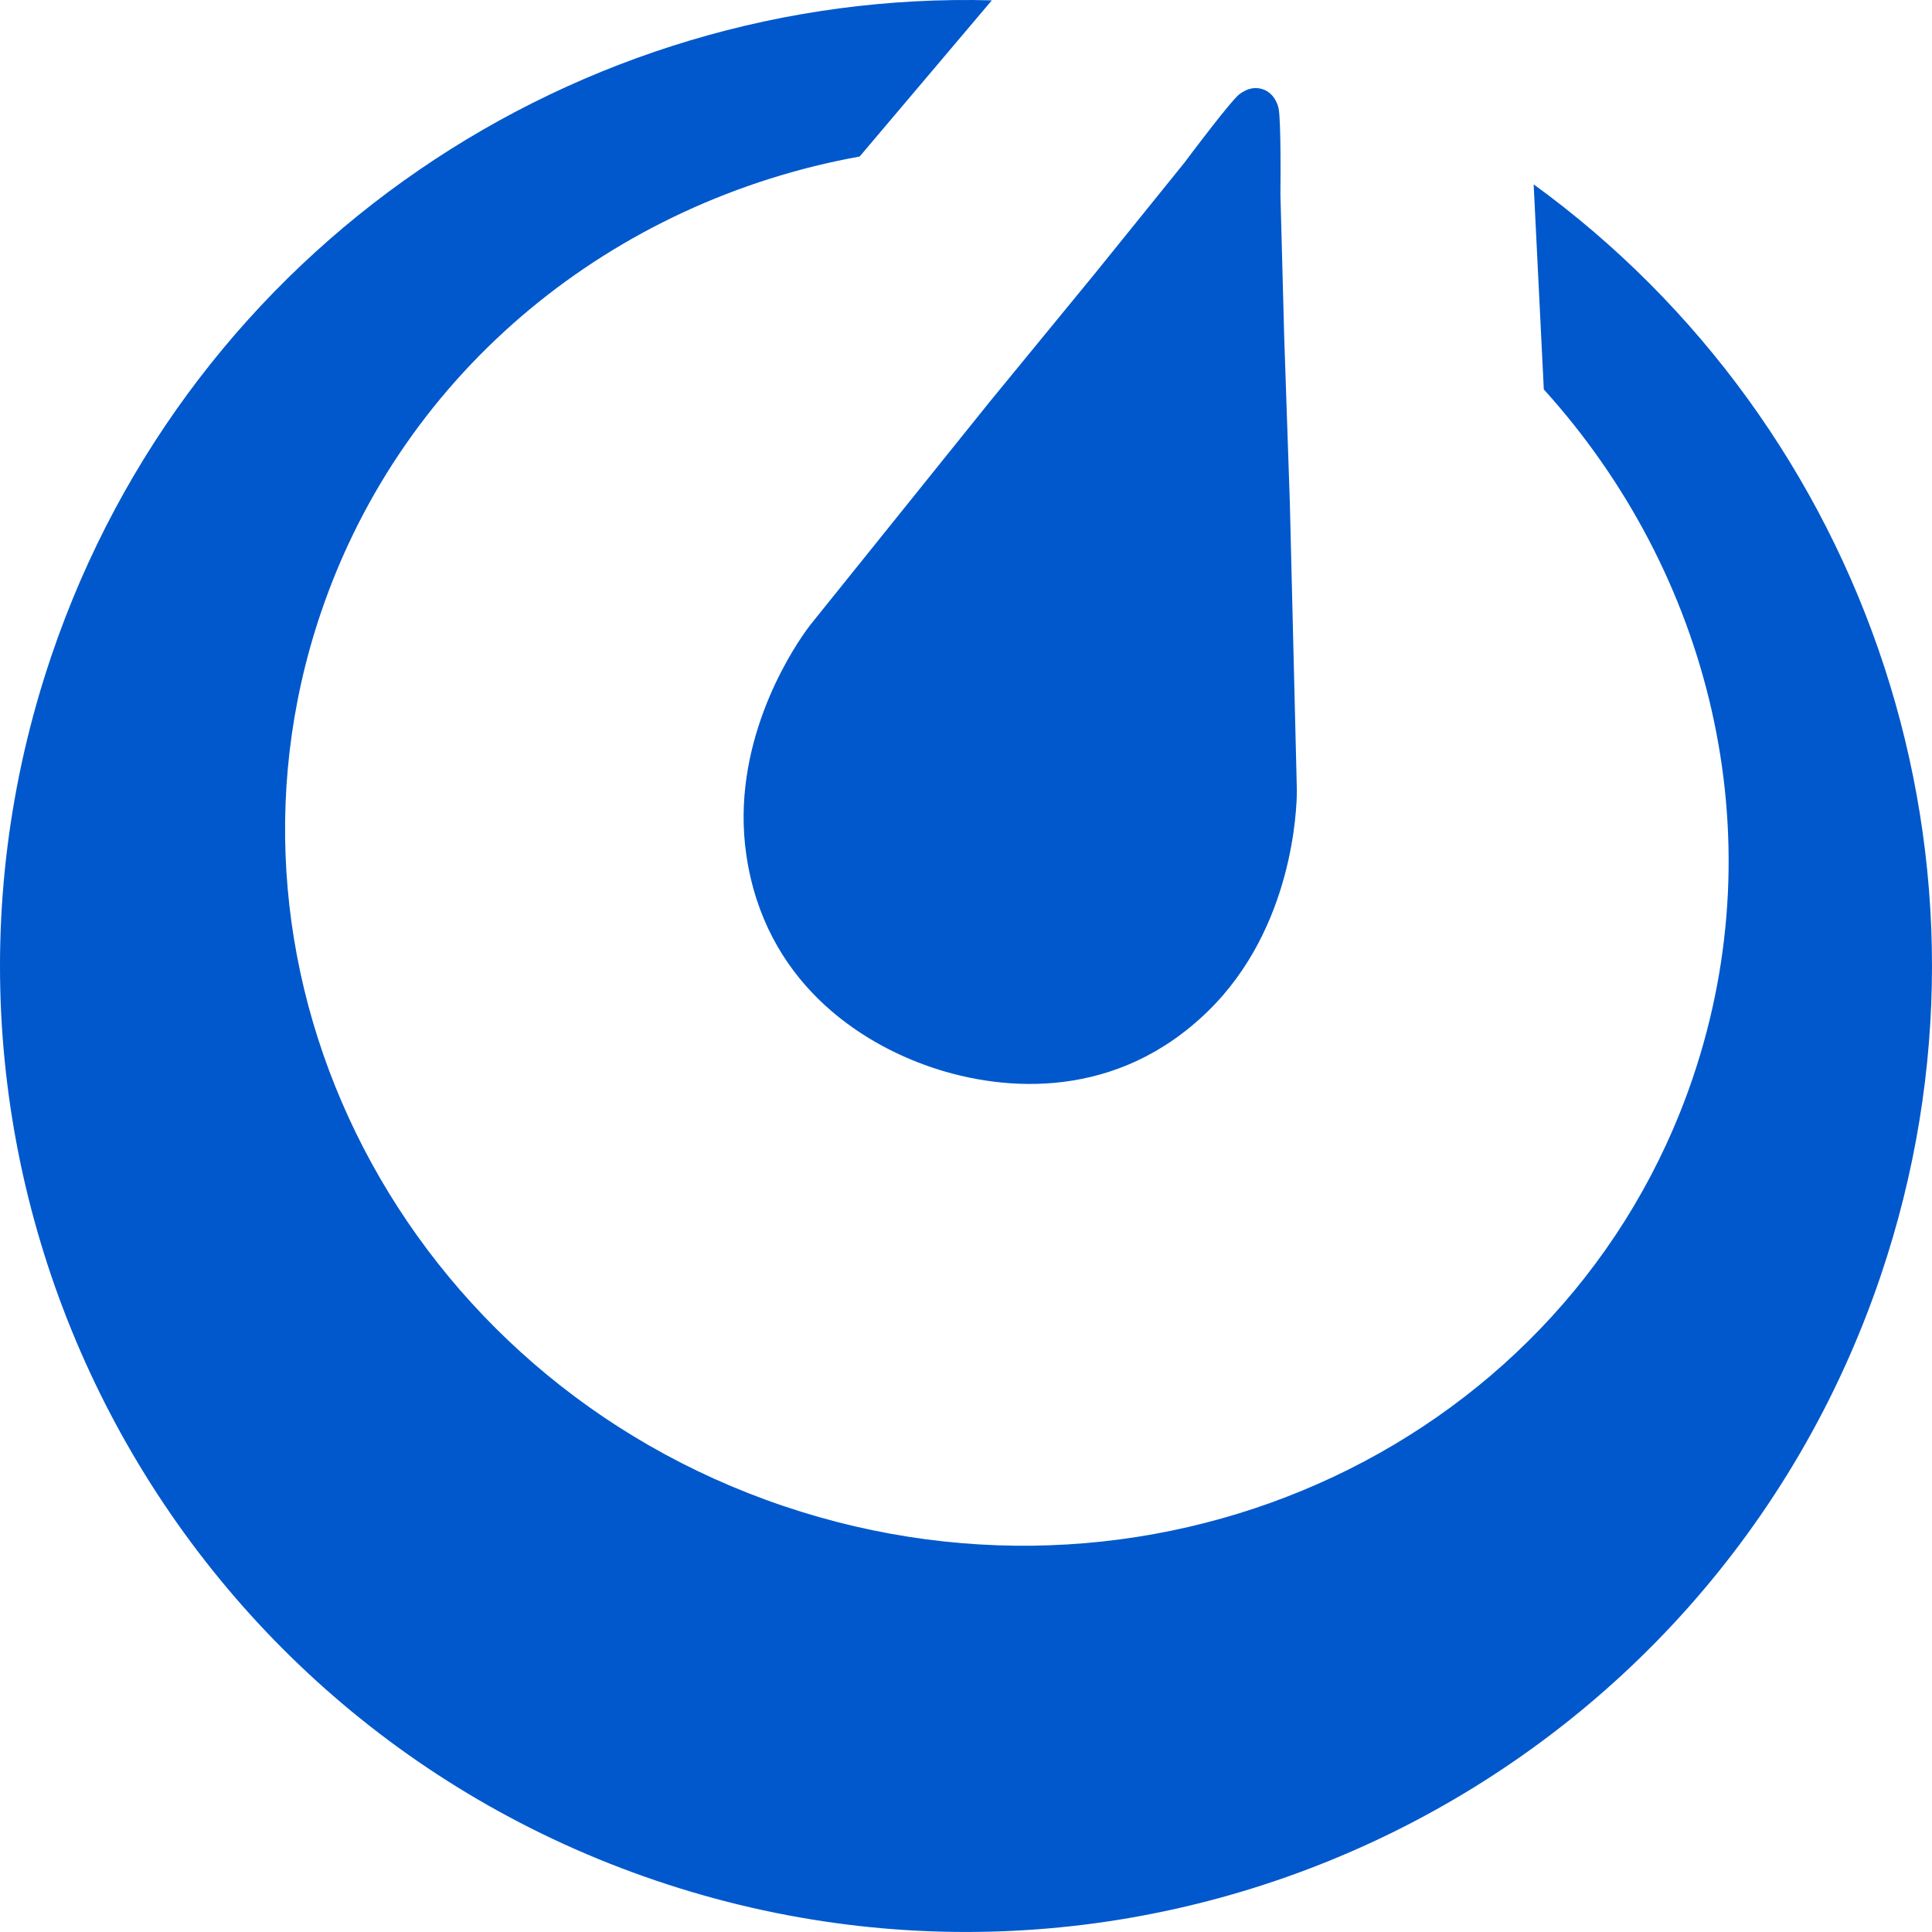
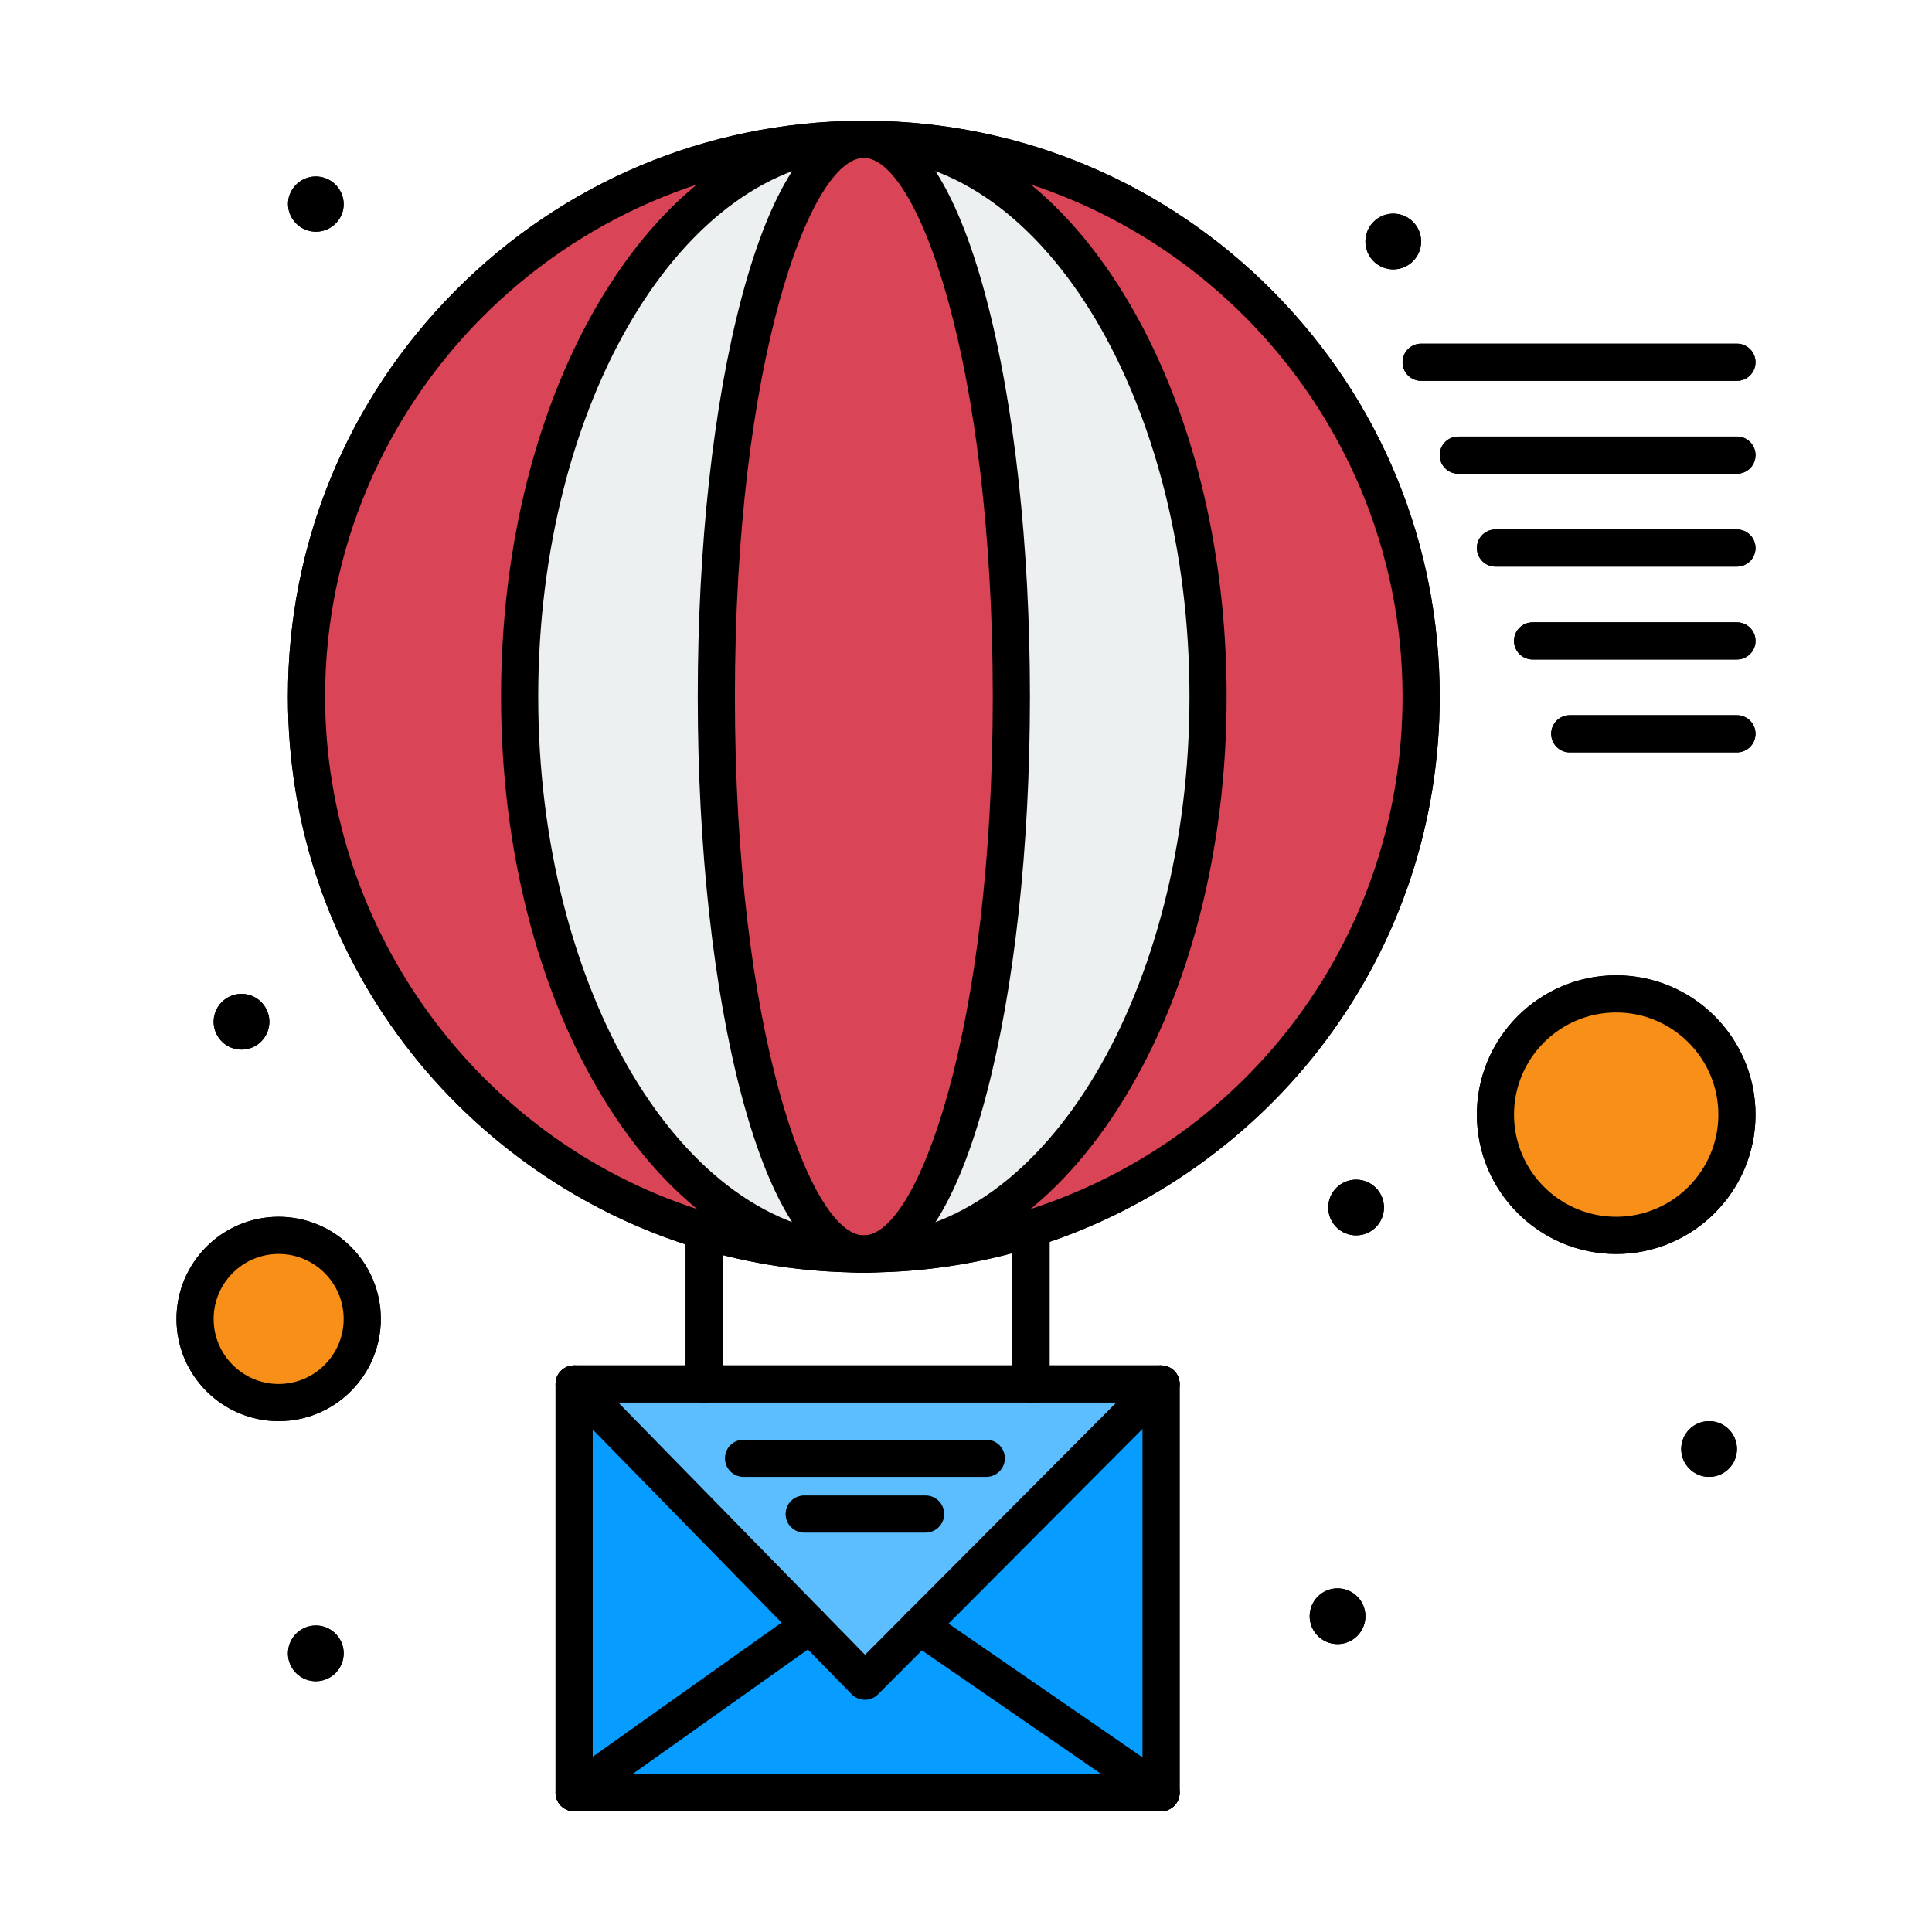
- <svg xmlns="http://www.w3.org/2000/svg" width="800px" height="800px" viewBox="0 0 256 256" version="1.1" preserveAspectRatio="xMidYMid">
-   <g>
-     <path d="M6.791,86.965 C25.235,32.482 76.783,-1.432 131.422,0.046 L131.422,0.046 L113.91,20.739 C81.496,26.6 53.507,48.734 42.507,81.229 C26.141,129.576 53.573,182.546 103.779,199.544 C153.986,216.538 207.953,191.123 224.319,142.778 C235.284,110.391 226.59,75.931 204.563,51.598 L204.563,51.598 L203.217,24.429 C247.371,56.477 267.623,114.634 249.208,169.029 C226.546,235.97 153.91,271.866 86.968,249.205 C20.027,226.543 -15.869,153.906 6.791,86.965 Z M165.185,11.924 C165.84,11.64 166.594,11.579 167.322,11.826 C168.035,12.067 168.586,12.558 168.936,13.16 L168.936,13.16 L169.008,13.276 L169.072,13.41 C169.24,13.731 169.383,14.099 169.45,14.551 C169.582,15.442 169.642,17.536 169.666,19.681 L169.671,20.266 C169.677,20.949 169.68,21.626 169.68,22.26 L169.68,22.792 C169.679,24.527 169.664,25.827 169.664,25.827 L169.664,25.827 L170.167,44.76 L170.911,66.615 L171.838,104.595 C171.838,104.595 171.838,104.602 171.838,104.616 L171.839,104.678 C171.839,104.691 171.839,104.707 171.839,104.723 L171.839,104.844 C171.832,107.013 171.387,122.893 160.122,133.929 C148.01,145.795 133.131,144.709 123.451,141.433 C113.771,138.155 101.294,129.98 98.88,113.196 C96.828,98.93 104.413,86.939 106.734,83.663 L106.889,83.446 C107.205,83.008 107.39,82.778 107.39,82.778 L107.39,82.778 L131.197,53.172 L145.065,36.263 L156.965,21.528 C156.965,21.528 158.715,19.183 160.516,16.875 L160.877,16.414 C161.477,15.65 162.07,14.907 162.594,14.274 L162.899,13.908 C163.343,13.381 163.72,12.956 163.984,12.7 C164.292,12.401 164.609,12.206 164.919,12.055 L164.919,12.055 L165.146,11.939 Z" fill="#0058CC">
- 
- </path>
-   </g>
+ <svg xmlns="http://www.w3.org/2000/svg" width="520" height="520">
+   <circle cx="435" cy="300.002" r="32.5" fill="#f88f19" />
+   <path fill="#f88f19" d="M75 332.502c12.43 0 22.5 10.07 22.5 22.5s-10.07 22.5-22.5 22.5c-12.42 0-22.5-10.07-22.5-22.5s10.08-22.5 22.5-22.5z" />
+   <path fill="#079cff" d="M312.5 372.502v110l-64.97-44.79zM218.03 437.412l-63.5 45.09v-110z" />
+   <path fill="#079cff" d="M312.5 482.502H154.53l63.5-45.09 14.76 15.09 14.74-14.79z" />
+   <path fill="#5cbeff" d="m312.5 372.502-64.97 65.21-14.74 14.79-14.76-15.09-63.5-64.91H277.5z" />
+   <path fill="#ecf0f1" d="M233.83 37.512c50.56 1.16 91.32 67.87 91.32 149.99 0 82.19-40.83 148.95-91.45 149.99-.4.01-.8.01-1.2.01 21.93 0 39.71-67.16 39.71-150 0-82.839-17.78-150-39.71-150 .44 0 .89 0 1.33.01z" />
+   <path fill="#ecf0f1" d="M232.5 37.502c-21.93 0-39.7 67.161-39.7 150 0 82.84 17.77 150 39.7 150-.44 0-.89 0-1.33-.01-50.55-1.16-91.31-67.87-91.31-149.99 0-82.189 40.83-148.95 91.44-149.99.4-.01.8-.01 1.2-.01z" />
+   <path fill="#d94556" d="M233.7 337.492c50.62-1.04 91.45-67.8 91.45-149.99 0-82.12-40.761-148.83-91.32-149.99 82.24.71 148.67 67.59 148.67 149.99 0 67.161-44.14 124.01-105 143.13-13.84 4.35-28.55 6.75-43.8 6.86z" />
+   <path fill="#d94556" d="M192.8 187.502c0-82.839 17.77-150 39.7-150 21.93 0 39.71 67.161 39.71 150 0 82.84-17.78 150-39.71 150s-39.7-67.16-39.7-150z" />
+   <path fill="#d94556" d="M139.86 187.502c0 82.12 40.76 148.83 91.31 149.99-14.46-.12-28.43-2.29-41.64-6.24-61.9-18.47-107.03-75.839-107.03-143.75 0-82.439 66.51-149.35 148.8-149.99-50.61 1.04-91.44 67.801-91.44 149.99z" />
+   <path d="M460 382.502c4.15 0 7.5 3.36 7.5 7.5s-3.35 7.5-7.5 7.5c-4.14 0-7.5-3.36-7.5-7.5s3.36-7.5 7.5-7.5zm-85-325c4.15 0 7.5 3.36 7.5 7.5 0 4.14-3.35 7.5-7.5 7.5-4.14 0-7.5-3.36-7.5-7.5 0-4.14 3.36-7.5 7.5-7.5zm-10 260c4.15 0 7.5 3.36 7.5 7.5s-3.35 7.5-7.5 7.5c-4.14 0-7.5-3.36-7.5-7.5s3.36-7.5 7.5-7.5zm-5 110c4.15 0 7.5 3.36 7.5 7.5s-3.35 7.5-7.5 7.5c-4.14 0-7.5-3.36-7.5-7.5s3.36-7.5 7.5-7.5zM86.24 47.603c4.08.68 6.84 4.55 6.16 8.63a7.503 7.503 0 0 1-14.8-2.46c.69-4.09 4.55-6.851 8.64-6.17zm0 389.999c4.08.681 6.84 4.551 6.16 8.631a7.497 7.497 0 0 1-8.63 6.17c-4.09-.681-6.85-4.551-6.16-8.631a7.497 7.497 0 0 1 8.63-6.17zm-20-170c4.08.681 6.84 4.551 6.16 8.631a7.497 7.497 0 0 1-8.63 6.17 7.504 7.504 0 0 1-6.17-8.631c.69-4.09 4.55-6.85 8.64-6.17zm164.933 74.89-.117-.001c-26.227-.603-50.649-17.305-68.766-47.032-17.688-29.022-27.429-67.362-27.429-107.957 0-40.632 9.757-78.999 27.473-108.031 18.15-29.742 42.606-46.418 68.864-46.958 2.73-.059 5.045 2.136 5.102 4.896a5 5 0 0 1-4.896 5.102c-47.72.98-86.542 66.023-86.542 144.991 0 78.854 38.77 143.897 86.425 144.991a5 5 0 0 1-.114 9.999z" />
+   <path d="M233.698 342.492a5 5 0 0 1-.101-9.999c47.726-.98 86.553-66.023 86.553-144.991 0-78.855-38.774-143.897-86.435-144.991a5 5 0 0 1-4.884-5.114c.063-2.76 2.385-4.943 5.113-4.884 26.232.602 50.657 17.305 68.775 47.032 17.688 29.022 27.431 67.361 27.431 107.957 0 40.635-9.757 79-27.475 108.031-18.15 29.742-42.61 46.418-68.873 46.958l-.104.001z" />
+   <path d="M232.5 342.502c-13.277 0-24.656-16.479-32.907-47.656-7.604-28.735-11.792-66.857-11.792-107.344 0-40.486 4.188-78.609 11.792-107.344 8.251-31.177 19.63-47.656 32.907-47.656 13.278 0 24.658 16.479 32.912 47.655 7.607 28.738 11.798 66.86 11.798 107.344 0 40.485-4.19 78.606-11.798 107.345-8.254 31.177-19.634 47.656-32.912 47.656zm0-300c-14.489 0-34.7 55.164-34.7 145 0 89.837 20.21 145 34.7 145 14.494 0 34.71-55.163 34.71-145 0-89.836-20.216-145-34.71-145zm80 445H154.53a5 5 0 0 1-5-5v-110a5 5 0 1 1 10 0v105H307.5v-105a5 5 0 1 1 10 0v110a5 5 0 0 1-5 5z" />
+   <path d="M277.5 377.502a5 5 0 0 1-5-5v-41.87a5 5 0 1 1 10 0v41.87a5 5 0 0 1-5 5zm-87.97 0a5 5 0 0 1-5-5v-41.25c0-2.762 2.239-5.005 5-5.005s5 2.233 5 4.995v41.26a5 5 0 0 1-5 5zm122.966 110a4.971 4.971 0 0 1-2.834-.884l-64.97-44.79a5 5 0 1 1 5.676-8.232l64.97 44.79a5 5 0 0 1-2.842 9.116zm-157.961 0a5 5 0 0 1-2.899-9.077l63.5-45.09a5 5 0 0 1 5.79 8.155l-63.5 45.09a4.991 4.991 0 0 1-2.891.922z" />
+   <path d="M232.79 457.502h-.023a4.999 4.999 0 0 1-3.551-1.504l-78.26-80a5 5 0 0 1 3.574-8.497H312.5a5 5 0 0 1 3.542 8.529l-79.71 80a4.997 4.997 0 0 1-3.542 1.472zm-66.373-80 66.407 67.884 67.637-67.884H166.417z" />
+   <path d="M265.46 397.502h-65.34a5 5 0 1 1 0-10h65.34a5 5 0 1 1 0 10zm-16.34 15h-32.67a5 5 0 1 1 0-10h32.67a5 5 0 1 1 0 10zm-16.62-70c-.477 0-.964 0-1.44-.011a154.496 154.496 0 0 1-42.962-6.449c-31.306-9.341-59.463-28.912-79.282-55.108C88.329 253.855 77.5 221.547 77.5 187.502c0-41.185 15.979-79.964 44.993-109.192 28.999-29.213 67.627-45.477 108.769-45.797a59.82 59.82 0 0 1 2.68.001c41.049.354 79.647 16.634 108.615 45.839 28.982 29.222 44.944 67.985 44.944 109.149 0 33.656-10.605 65.666-30.669 92.569-19.395 26.005-47.036 45.655-77.833 55.331a154.491 154.491 0 0 1-45.262 7.09c-.356.009-.796.01-1.237.01zm0-10c.357-.001.719.001 1.078-.008 14.515-.106 28.759-2.337 42.422-6.632 60.711-19.073 101.5-74.675 101.5-138.36 0-79.264-64.469-144.306-143.713-144.99-.471-.01-.878-.006-1.287-.01-.356.003-.718 0-1.078.009-79.396.618-143.922 65.66-143.922 144.991 0 63.641 42.544 120.782 103.46 138.959 13.004 3.889 26.546 5.918 40.252 6.031.473.011.893.014 1.288.01zm235-230h-85a5 5 0 0 1 0-10h85a5 5 0 0 1 0 10zm0 25h-75a5 5 0 0 1 0-10h75a5 5 0 0 1 0 10zm0 25h-65a5 5 0 0 1 0-10h65a5 5 0 0 1 0 10zm0 25h-55a5 5 0 0 1 0-10h55a5 5 0 0 1 0 10zm0 25h-45a5 5 0 0 1 0-10h45a5 5 0 0 1 0 10zm-392.5 180c-15.164 0-27.5-12.337-27.5-27.5s12.336-27.5 27.5-27.5 27.5 12.337 27.5 27.5-12.336 27.5-27.5 27.5zm0-45c-9.649 0-17.5 7.851-17.5 17.5s7.851 17.5 17.5 17.5 17.5-7.851 17.5-17.5-7.851-17.5-17.5-17.5zm360 0c-20.678 0-37.5-16.822-37.5-37.5s16.822-37.5 37.5-37.5 37.5 16.822 37.5 37.5-16.822 37.5-37.5 37.5zm0-65c-15.164 0-27.5 12.337-27.5 27.5s12.336 27.5 27.5 27.5 27.5-12.337 27.5-27.5-12.336-27.5-27.5-27.5z" />
+   <circle cx="435" cy="300.002" r="32.5" fill="#f88f19" />
+   <path fill="#f88f19" d="M75 332.502c12.43 0 22.5 10.07 22.5 22.5s-10.07 22.5-22.5 22.5c-12.42 0-22.5-10.07-22.5-22.5s10.08-22.5 22.5-22.5z" />
+   <path fill="#079cff" d="M312.5 372.502v110l-64.97-44.79zM218.03 437.412l-63.5 45.09v-110z" />
+   <path fill="#079cff" d="M312.5 482.502H154.53l63.5-45.09 14.76 15.09 14.74-14.79z" />
+   <path fill="#5cbeff" d="m312.5 372.502-64.97 65.21-14.74 14.79-14.76-15.09-63.5-64.91H277.5z" />
+   <path fill="#ecf0f1" d="M233.83 37.512c50.56 1.16 91.32 67.87 91.32 149.99 0 82.19-40.83 148.95-91.45 149.99-.4.01-.8.01-1.2.01 21.93 0 39.71-67.16 39.71-150 0-82.839-17.78-150-39.71-150 .44 0 .89 0 1.33.01z" />
+   <path fill="#ecf0f1" d="M232.5 37.502c-21.93 0-39.7 67.161-39.7 150 0 82.84 17.77 150 39.7 150-.44 0-.89 0-1.33-.01-50.55-1.16-91.31-67.87-91.31-149.99 0-82.189 40.83-148.95 91.44-149.99.4-.01.8-.01 1.2-.01z" />
+   <path fill="#d94556" d="M233.7 337.492c50.62-1.04 91.45-67.8 91.45-149.99 0-82.12-40.761-148.83-91.32-149.99 82.24.71 148.67 67.59 148.67 149.99 0 67.161-44.14 124.01-105 143.13-13.84 4.35-28.55 6.75-43.8 6.86z" />
+   <path fill="#d94556" d="M192.8 187.502c0-82.839 17.77-150 39.7-150 21.93 0 39.71 67.161 39.71 150 0 82.84-17.78 150-39.71 150s-39.7-67.16-39.7-150z" />
+   <path fill="#d94556" d="M139.86 187.502c0 82.12 40.76 148.83 91.31 149.99-14.46-.12-28.43-2.29-41.64-6.24-61.9-18.47-107.03-75.839-107.03-143.75 0-82.439 66.51-149.35 148.8-149.99-50.61 1.04-91.44 67.801-91.44 149.99z" />
+   <path d="M460 382.502c4.15 0 7.5 3.36 7.5 7.5s-3.35 7.5-7.5 7.5c-4.14 0-7.5-3.36-7.5-7.5s3.36-7.5 7.5-7.5zm-85-325c4.15 0 7.5 3.36 7.5 7.5 0 4.14-3.35 7.5-7.5 7.5-4.14 0-7.5-3.36-7.5-7.5 0-4.14 3.36-7.5 7.5-7.5zm-10 260c4.15 0 7.5 3.36 7.5 7.5s-3.35 7.5-7.5 7.5c-4.14 0-7.5-3.36-7.5-7.5s3.36-7.5 7.5-7.5zm-5 110c4.15 0 7.5 3.36 7.5 7.5s-3.35 7.5-7.5 7.5c-4.14 0-7.5-3.36-7.5-7.5s3.36-7.5 7.5-7.5zM86.24 47.603c4.08.68 6.84 4.55 6.16 8.63a7.503 7.503 0 0 1-14.8-2.46c.69-4.09 4.55-6.851 8.64-6.17zm0 389.999c4.08.681 6.84 4.551 6.16 8.631a7.497 7.497 0 0 1-8.63 6.17c-4.09-.681-6.85-4.551-6.16-8.631a7.497 7.497 0 0 1 8.63-6.17zm-20-170c4.08.681 6.84 4.551 6.16 8.631a7.497 7.497 0 0 1-8.63 6.17 7.504 7.504 0 0 1-6.17-8.631c.69-4.09 4.55-6.85 8.64-6.17zm164.933 74.89-.117-.001c-26.227-.603-50.649-17.305-68.766-47.032-17.688-29.022-27.429-67.362-27.429-107.957 0-40.632 9.757-78.999 27.473-108.031 18.15-29.742 42.606-46.418 68.864-46.958 2.73-.059 5.045 2.136 5.102 4.896a5 5 0 0 1-4.896 5.102c-47.72.98-86.542 66.023-86.542 144.991 0 78.854 38.77 143.897 86.425 144.991a5 5 0 0 1-.114 9.999z" />
+   <path d="M233.698 342.492a5 5 0 0 1-.101-9.999c47.726-.98 86.553-66.023 86.553-144.991 0-78.855-38.774-143.897-86.435-144.991a5 5 0 0 1-4.884-5.114c.063-2.76 2.385-4.943 5.113-4.884 26.232.602 50.657 17.305 68.775 47.032 17.688 29.022 27.431 67.361 27.431 107.957 0 40.635-9.757 79-27.475 108.031-18.15 29.742-42.61 46.418-68.873 46.958l-.104.001z" />
+   <path d="M232.5 342.502c-13.277 0-24.656-16.479-32.907-47.656-7.604-28.735-11.792-66.857-11.792-107.344 0-40.486 4.188-78.609 11.792-107.344 8.251-31.177 19.63-47.656 32.907-47.656 13.278 0 24.658 16.479 32.912 47.655 7.607 28.738 11.798 66.86 11.798 107.344 0 40.485-4.19 78.606-11.798 107.345-8.254 31.177-19.634 47.656-32.912 47.656zm0-300c-14.489 0-34.7 55.164-34.7 145 0 89.837 20.21 145 34.7 145 14.494 0 34.71-55.163 34.71-145 0-89.836-20.216-145-34.71-145zm80 445H154.53a5 5 0 0 1-5-5v-110a5 5 0 1 1 10 0v105H307.5v-105a5 5 0 1 1 10 0v110a5 5 0 0 1-5 5z" />
+   <path d="M277.5 377.502a5 5 0 0 1-5-5v-41.87a5 5 0 1 1 10 0v41.87a5 5 0 0 1-5 5zm-87.97 0a5 5 0 0 1-5-5v-41.25c0-2.762 2.239-5.005 5-5.005s5 2.233 5 4.995v41.26a5 5 0 0 1-5 5zm122.966 110a4.971 4.971 0 0 1-2.834-.884l-64.97-44.79a5 5 0 1 1 5.676-8.232l64.97 44.79a5 5 0 0 1-2.842 9.116zm-157.961 0a5 5 0 0 1-2.899-9.077l63.5-45.09a5 5 0 0 1 5.79 8.155l-63.5 45.09a4.991 4.991 0 0 1-2.891.922z" />
+   <path d="M232.79 457.502h-.023a4.999 4.999 0 0 1-3.551-1.504l-78.26-80a5 5 0 0 1 3.574-8.497H312.5a5 5 0 0 1 3.542 8.529l-79.71 80a4.997 4.997 0 0 1-3.542 1.472zm-66.373-80 66.407 67.884 67.637-67.884H166.417z" />
+   <path d="M265.46 397.502h-65.34a5 5 0 1 1 0-10h65.34a5 5 0 1 1 0 10zm-16.34 15h-32.67a5 5 0 1 1 0-10h32.67a5 5 0 1 1 0 10zm-16.62-70c-.477 0-.964 0-1.44-.011a154.496 154.496 0 0 1-42.962-6.449c-31.306-9.341-59.463-28.912-79.282-55.108C88.329 253.855 77.5 221.547 77.5 187.502c0-41.185 15.979-79.964 44.993-109.192 28.999-29.213 67.627-45.477 108.769-45.797a59.82 59.82 0 0 1 2.68.001c41.049.354 79.647 16.634 108.615 45.839 28.982 29.222 44.944 67.985 44.944 109.149 0 33.656-10.605 65.666-30.669 92.569-19.395 26.005-47.036 45.655-77.833 55.331a154.491 154.491 0 0 1-45.262 7.09c-.356.009-.796.01-1.237.01zm0-10c.357-.001.719.001 1.078-.008 14.515-.106 28.759-2.337 42.422-6.632 60.711-19.073 101.5-74.675 101.5-138.36 0-79.264-64.469-144.306-143.713-144.99-.471-.01-.878-.006-1.287-.01-.356.003-.718 0-1.078.009-79.396.618-143.922 65.66-143.922 144.991 0 63.641 42.544 120.782 103.46 138.959 13.004 3.889 26.546 5.918 40.252 6.031.473.011.893.014 1.288.01zm235-230h-85a5 5 0 0 1 0-10h85a5 5 0 0 1 0 10zm0 25h-75a5 5 0 0 1 0-10h75a5 5 0 0 1 0 10zm0 25h-65a5 5 0 0 1 0-10h65a5 5 0 0 1 0 10zm0 25h-55a5 5 0 0 1 0-10h55a5 5 0 0 1 0 10zm0 25h-45a5 5 0 0 1 0-10h45a5 5 0 0 1 0 10zm-392.5 180c-15.164 0-27.5-12.337-27.5-27.5s12.336-27.5 27.5-27.5 27.5 12.337 27.5 27.5-12.336 27.5-27.5 27.5zm0-45c-9.649 0-17.5 7.851-17.5 17.5s7.851 17.5 17.5 17.5 17.5-7.851 17.5-17.5-7.851-17.5-17.5-17.5zm360 0c-20.678 0-37.5-16.822-37.5-37.5s16.822-37.5 37.5-37.5 37.5 16.822 37.5 37.5-16.822 37.5-37.5 37.5zm0-65c-15.164 0-27.5 12.337-27.5 27.5s12.336 27.5 27.5 27.5 27.5-12.337 27.5-27.5-12.336-27.5-27.5-27.5z" />
</svg>
